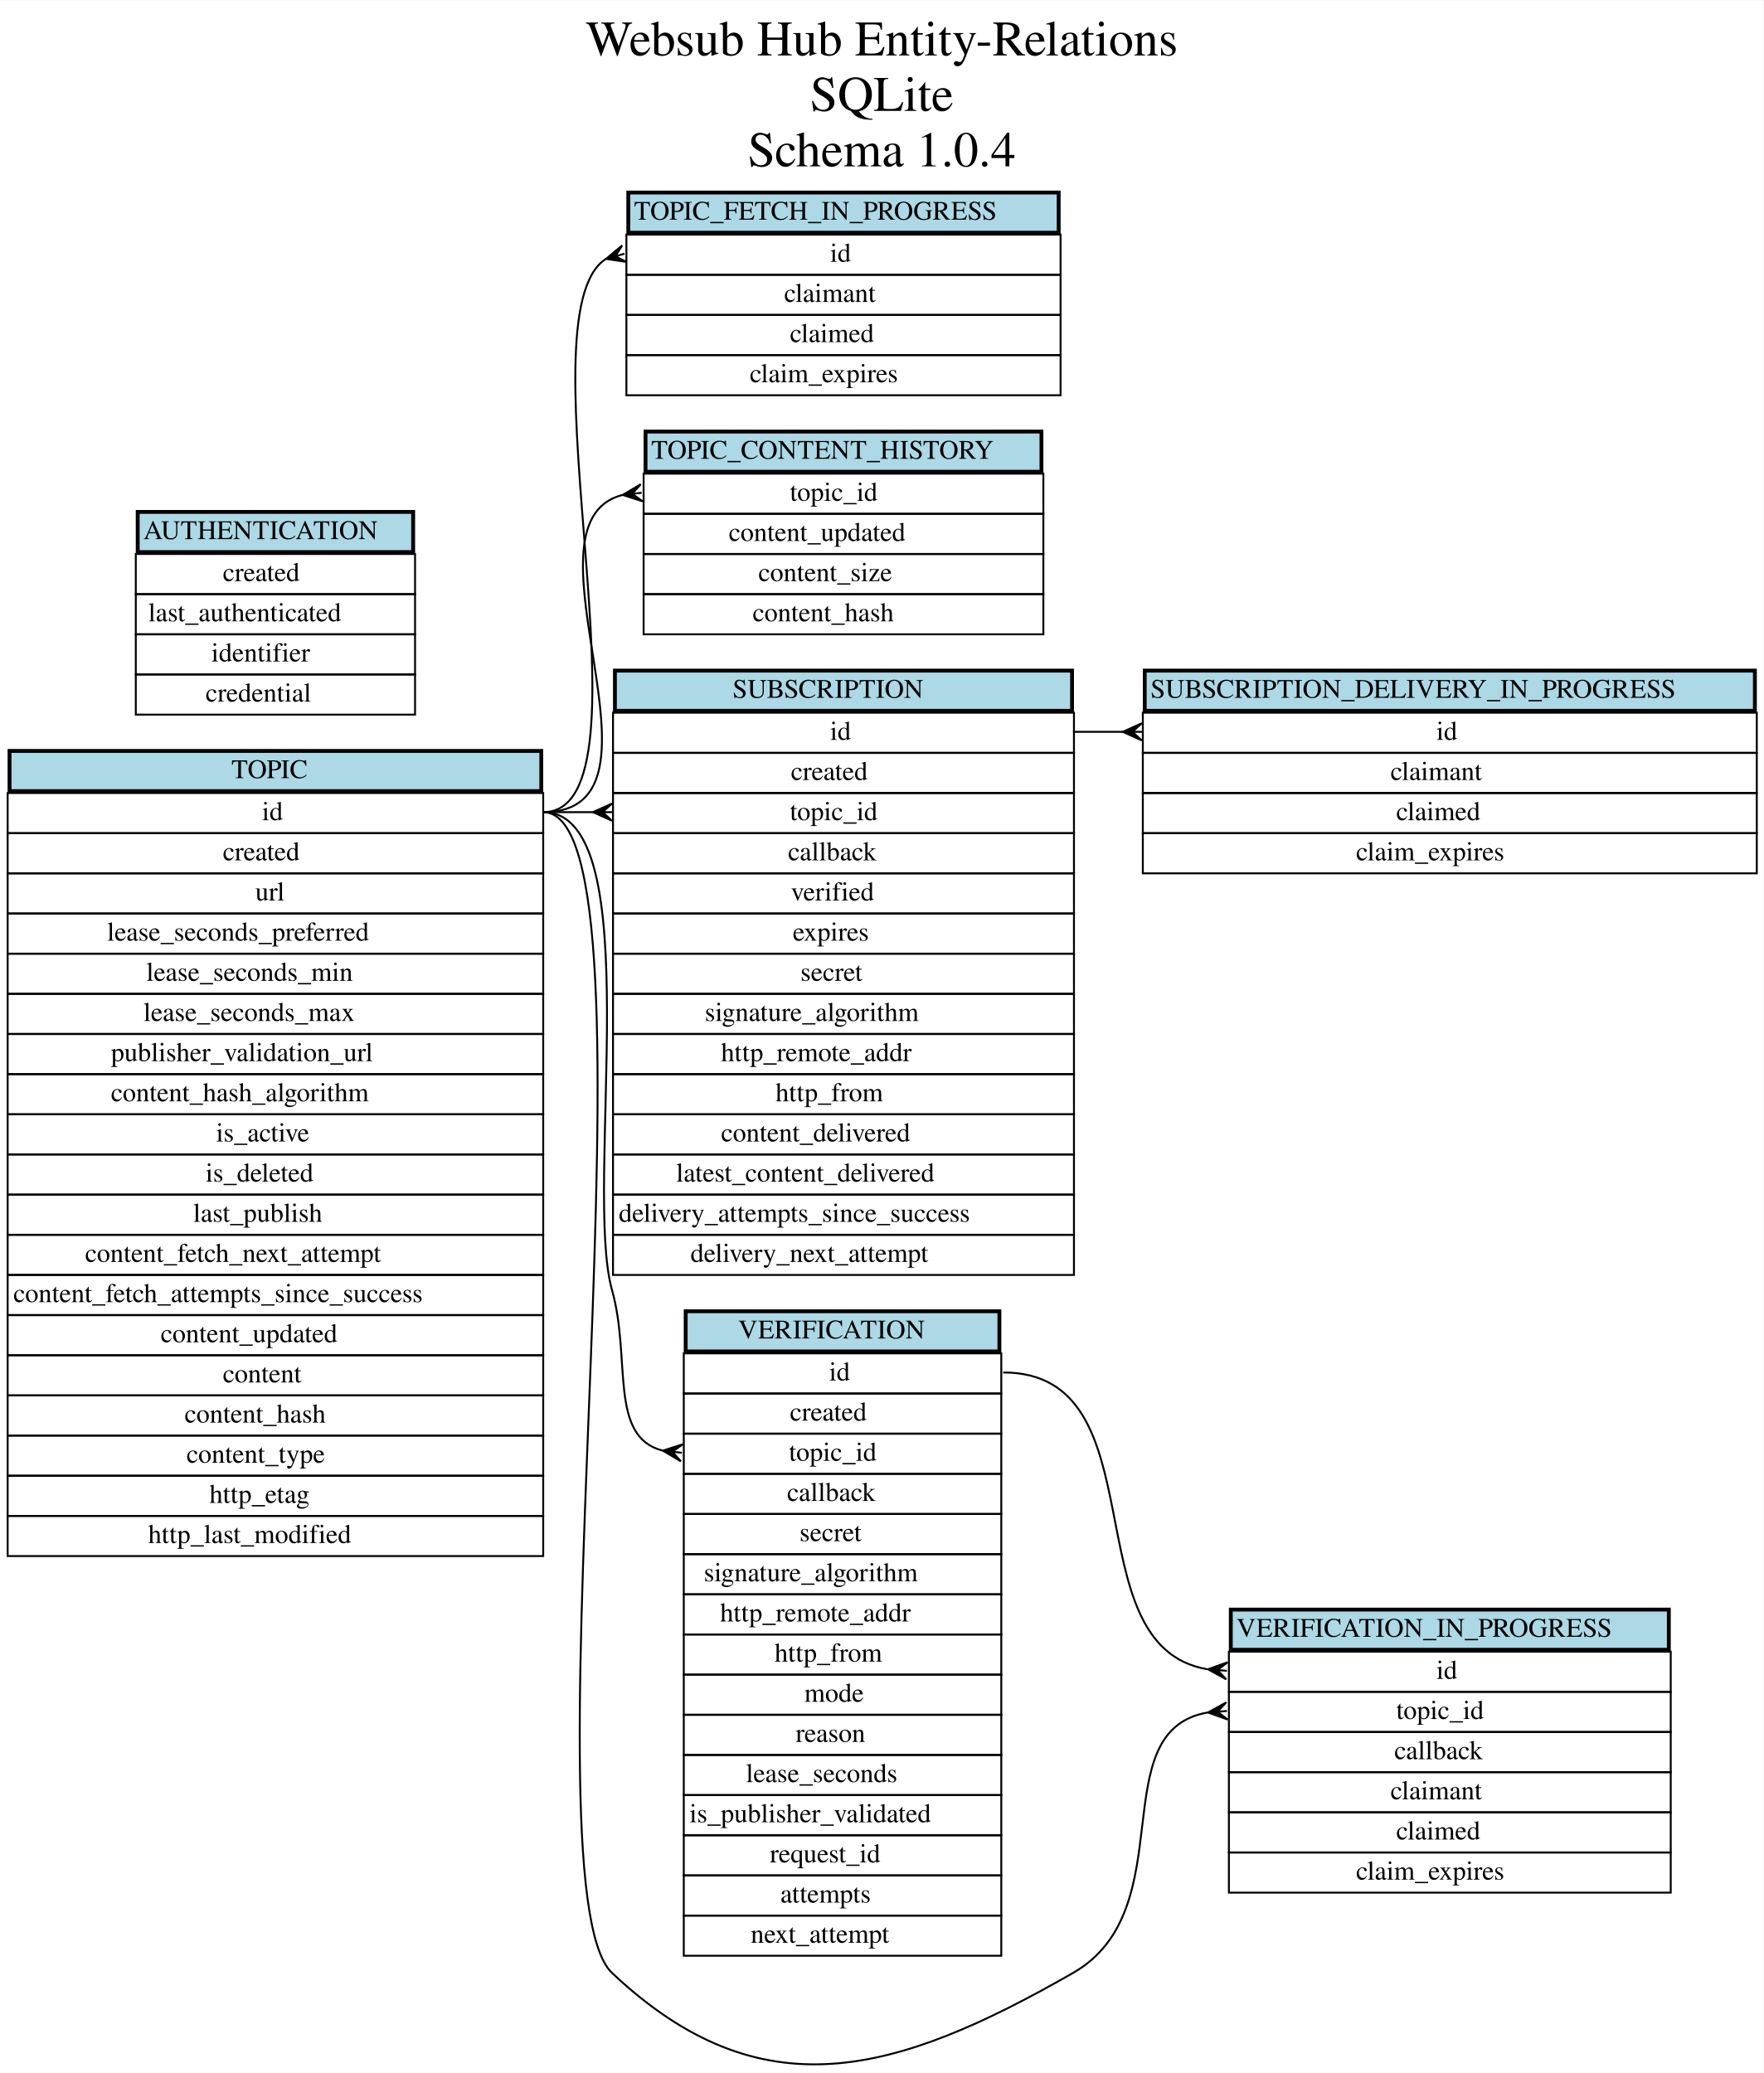
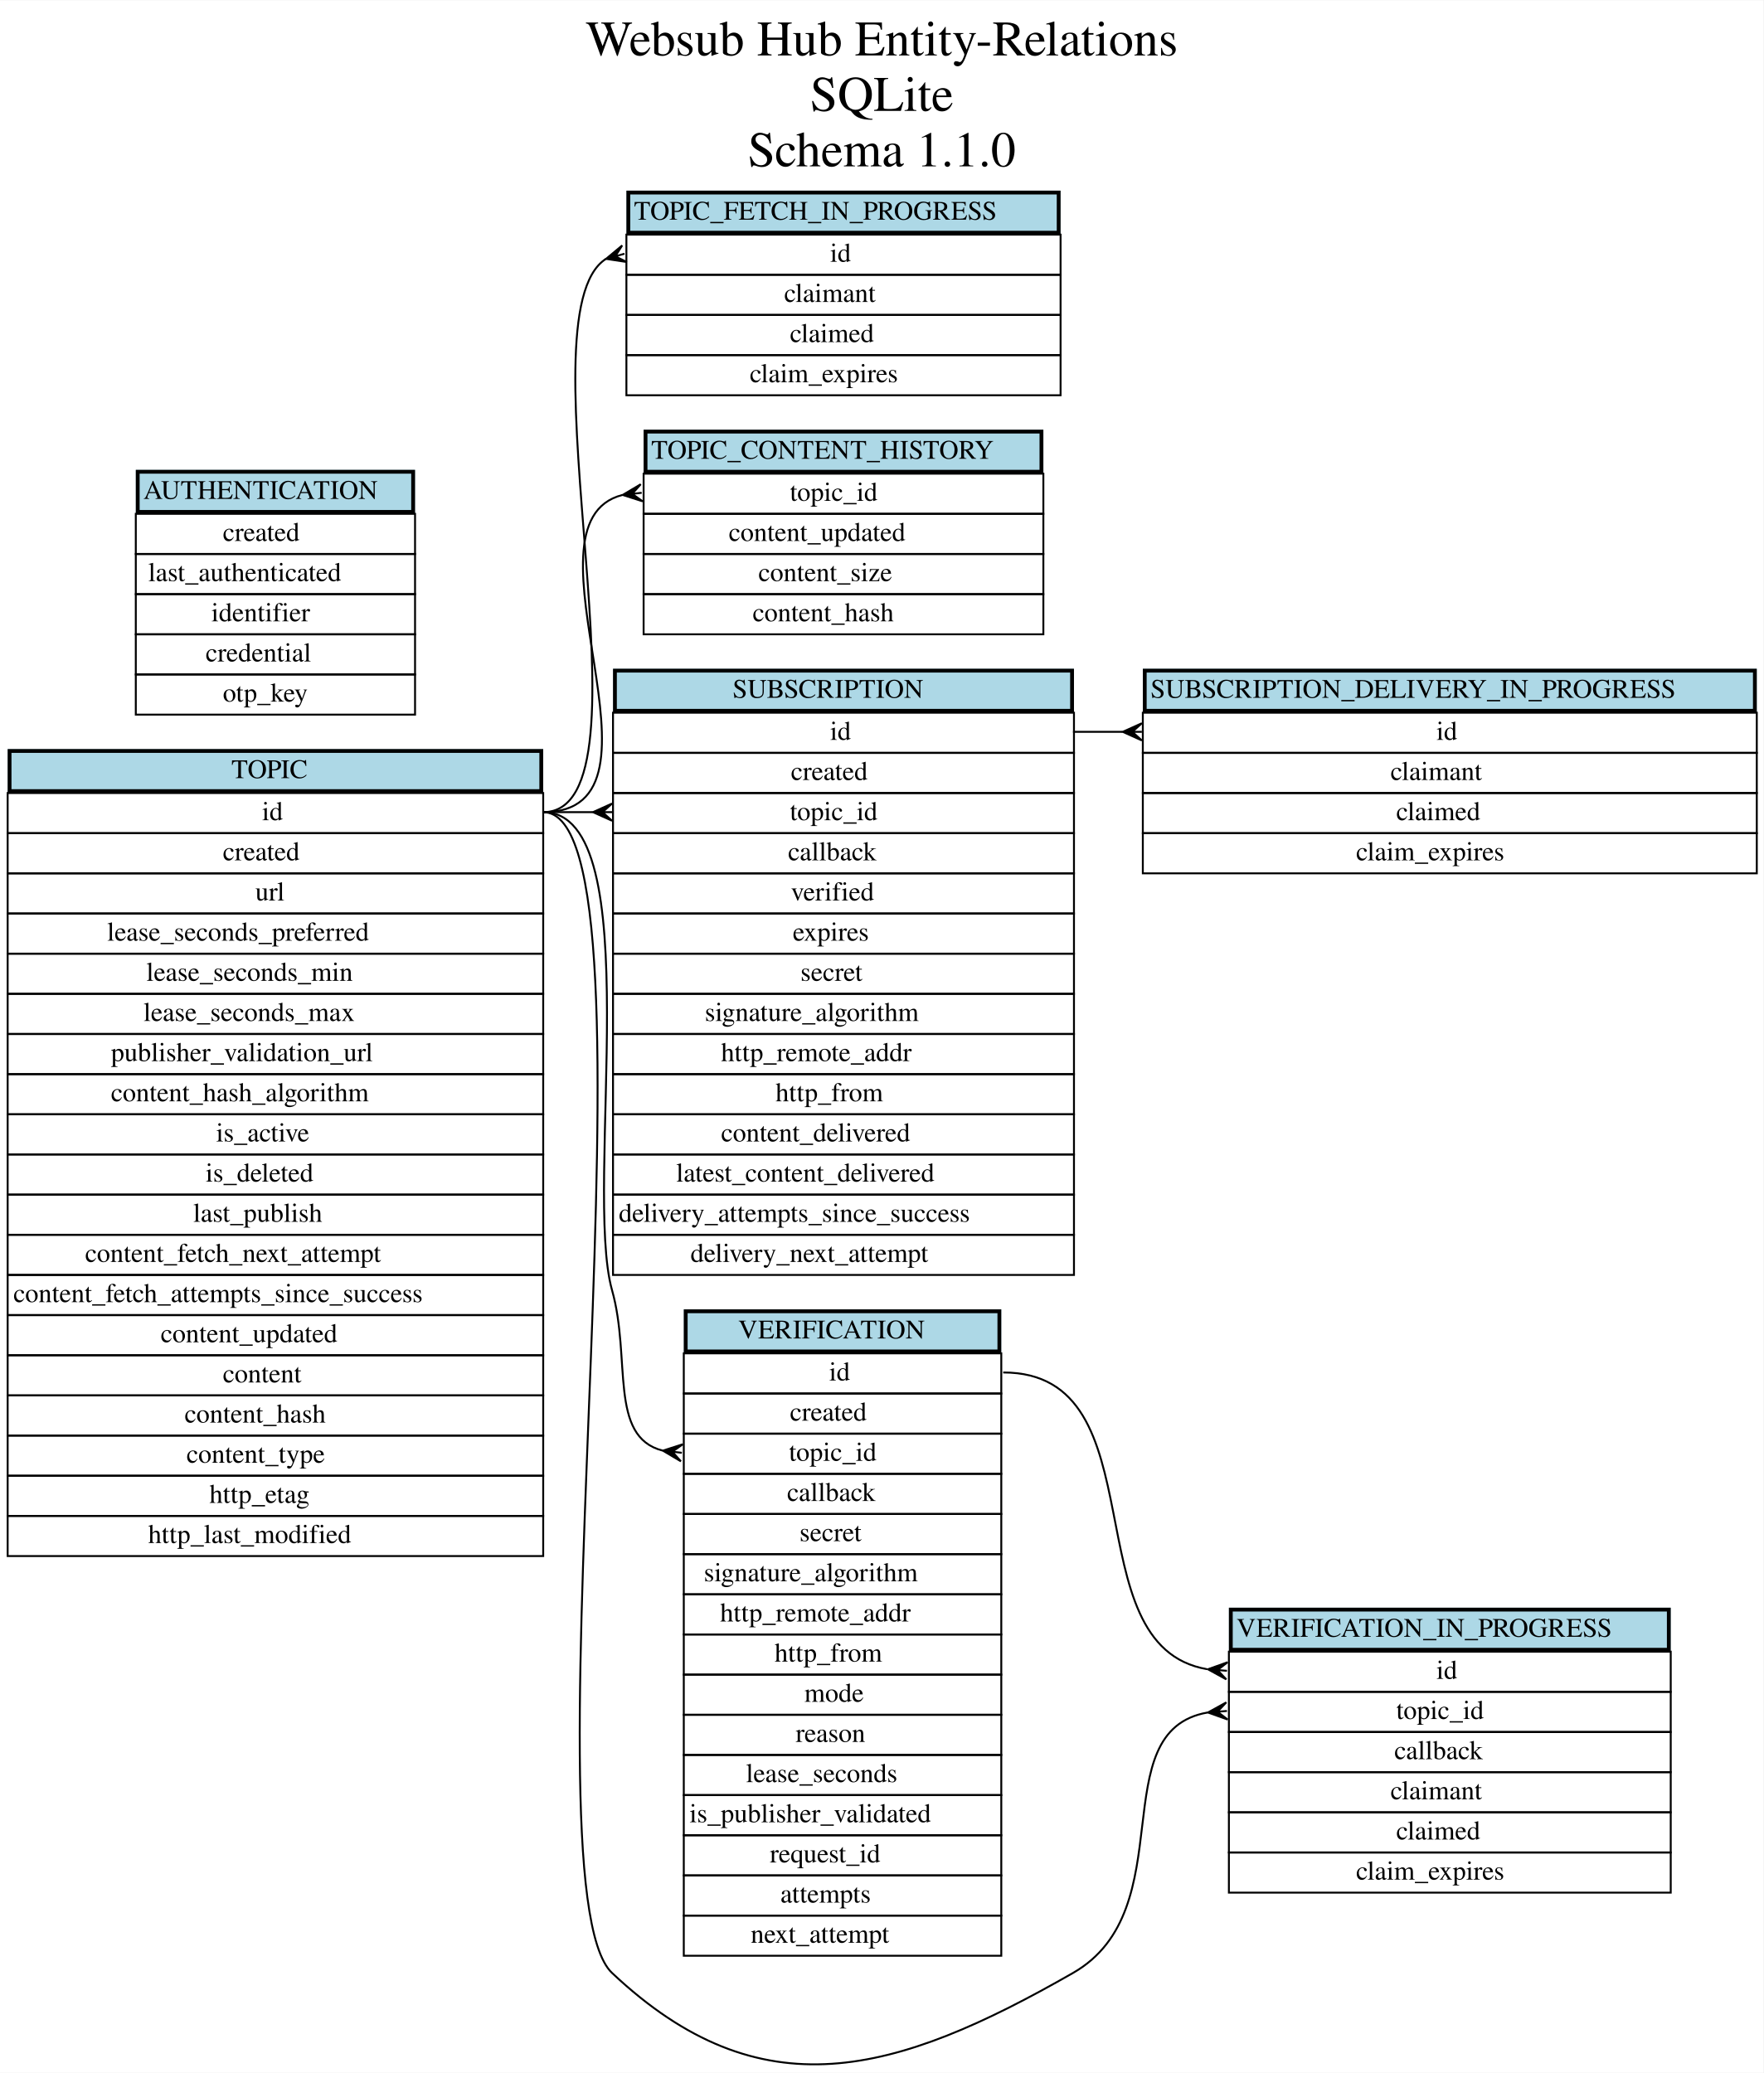
<svg xmlns="http://www.w3.org/2000/svg" width="922pt" height="1084pt" viewBox="0.00 0.00 922.00 1083.63">
  <g id="graph0" class="graph" transform="scale(1 1) rotate(0) translate(4 1079.63)">
    <polygon fill="white" stroke="transparent" points="-4,4 -4,-1079.63 918,-1079.63 918,4 -4,4" />
    <text text-anchor="middle" x="457" y="-1050.83" font-family="Times,serif" font-size="26.00">Websub Hub Entity-Relations</text>
    <text text-anchor="middle" x="457" y="-1021.83" font-family="Times,serif" font-size="26.00">SQLite</text>
-     <text text-anchor="middle" x="457" y="-992.83" font-family="Times,serif" font-size="26.00">Schema 1.0.4</text>
+     <text text-anchor="middle" x="457" y="-992.83" font-family="Times,serif" font-size="26.00">Schema 1.1.0</text>
    <g id="node1" class="node">
      <polygon fill="lightblue" stroke="transparent" points="0,-665.13 0,-688.13 280,-688.13 280,-665.13 0,-665.13" />
      <polygon fill="none" stroke="black" stroke-width="2" points="1,-666.13 1,-687.13 279,-687.13 279,-666.13 1,-666.13" />
      <text text-anchor="start" x="117" y="-672.93" font-family="Times,serif" font-size="14.00">TOPIC</text>
      <polygon fill="none" stroke="black" points="0,-644.13 0,-665.13 280,-665.13 280,-644.13 0,-644.13" />
      <text text-anchor="start" x="133" y="-650.93" font-family="Times,serif" font-size="14.00">id</text>
      <polygon fill="none" stroke="black" points="0,-623.13 0,-644.13 280,-644.13 280,-623.13 0,-623.13" />
      <text text-anchor="start" x="112.5" y="-629.93" font-family="Times,serif" font-size="14.00">created</text>
      <polygon fill="none" stroke="black" points="0,-602.13 0,-623.13 280,-623.13 280,-602.13 0,-602.13" />
      <text text-anchor="start" x="129.5" y="-608.93" font-family="Times,serif" font-size="14.00">url</text>
      <polygon fill="none" stroke="black" points="0,-581.13 0,-602.13 280,-602.13 280,-581.13 0,-581.13" />
      <text text-anchor="start" x="52" y="-587.93" font-family="Times,serif" font-size="14.00">lease_seconds_preferred</text>
      <polygon fill="none" stroke="black" points="0,-560.13 0,-581.13 280,-581.13 280,-560.13 0,-560.13" />
      <text text-anchor="start" x="72.5" y="-566.93" font-family="Times,serif" font-size="14.00">lease_seconds_min</text>
      <polygon fill="none" stroke="black" points="0,-539.13 0,-560.13 280,-560.13 280,-539.13 0,-539.13" />
      <text text-anchor="start" x="71" y="-545.93" font-family="Times,serif" font-size="14.00">lease_seconds_max</text>
      <polygon fill="none" stroke="black" points="0,-518.13 0,-539.13 280,-539.13 280,-518.13 0,-518.13" />
      <text text-anchor="start" x="54" y="-524.93" font-family="Times,serif" font-size="14.00">publisher_validation_url</text>
      <polygon fill="none" stroke="black" points="0,-497.13 0,-518.13 280,-518.13 280,-497.13 0,-497.13" />
      <text text-anchor="start" x="54" y="-503.93" font-family="Times,serif" font-size="14.00">content_hash_algorithm</text>
      <polygon fill="none" stroke="black" points="0,-476.13 0,-497.13 280,-497.13 280,-476.13 0,-476.13" />
      <text text-anchor="start" x="109" y="-482.93" font-family="Times,serif" font-size="14.00">is_active</text>
      <polygon fill="none" stroke="black" points="0,-455.13 0,-476.13 280,-476.13 280,-455.13 0,-455.13" />
      <text text-anchor="start" x="103.5" y="-461.93" font-family="Times,serif" font-size="14.00">is_deleted</text>
      <polygon fill="none" stroke="black" points="0,-434.13 0,-455.13 280,-455.13 280,-434.13 0,-434.13" />
      <text text-anchor="start" x="97" y="-440.93" font-family="Times,serif" font-size="14.00">last_publish</text>
      <polygon fill="none" stroke="black" points="0,-413.13 0,-434.13 280,-434.13 280,-413.13 0,-413.13" />
      <text text-anchor="start" x="40.5" y="-419.93" font-family="Times,serif" font-size="14.00">content_fetch_next_attempt</text>
      <polygon fill="none" stroke="black" points="0,-392.13 0,-413.13 280,-413.13 280,-392.13 0,-392.13" />
      <text text-anchor="start" x="3" y="-398.93" font-family="Times,serif" font-size="14.00">content_fetch_attempts_since_success</text>
      <polygon fill="none" stroke="black" points="0,-371.13 0,-392.13 280,-392.13 280,-371.13 0,-371.13" />
      <text text-anchor="start" x="80" y="-377.93" font-family="Times,serif" font-size="14.00">content_updated</text>
      <polygon fill="none" stroke="black" points="0,-350.13 0,-371.13 280,-371.13 280,-350.13 0,-350.13" />
      <text text-anchor="start" x="112.5" y="-356.93" font-family="Times,serif" font-size="14.00">content</text>
      <polygon fill="none" stroke="black" points="0,-329.13 0,-350.13 280,-350.13 280,-329.13 0,-329.13" />
      <text text-anchor="start" x="92.5" y="-335.93" font-family="Times,serif" font-size="14.00">content_hash</text>
      <polygon fill="none" stroke="black" points="0,-308.13 0,-329.13 280,-329.13 280,-308.13 0,-308.13" />
      <text text-anchor="start" x="93.5" y="-314.93" font-family="Times,serif" font-size="14.00">content_type</text>
      <polygon fill="none" stroke="black" points="0,-287.13 0,-308.13 280,-308.13 280,-287.13 0,-287.13" />
      <text text-anchor="start" x="105.5" y="-293.93" font-family="Times,serif" font-size="14.00">http_etag</text>
      <polygon fill="none" stroke="black" points="0,-266.13 0,-287.13 280,-287.13 280,-266.13 0,-266.13" />
      <text text-anchor="start" x="73.5" y="-272.93" font-family="Times,serif" font-size="14.00">http_last_modified</text>
    </g>
    <g id="node2" class="node">
      <polygon fill="lightblue" stroke="transparent" points="323.5,-957.13 323.5,-980.13 550.5,-980.13 550.5,-957.13 323.5,-957.13" />
      <polygon fill="none" stroke="black" stroke-width="2" points="324.5,-958.13 324.5,-979.13 549.5,-979.13 549.5,-958.13 324.5,-958.13" />
      <text text-anchor="start" x="327.5" y="-964.93" font-family="Times,serif" font-size="14.00">TOPIC_FETCH_IN_PROGRESS</text>
      <polygon fill="none" stroke="black" points="323.5,-936.13 323.5,-957.13 550.5,-957.13 550.5,-936.13 323.5,-936.13" />
      <text text-anchor="start" x="430" y="-942.93" font-family="Times,serif" font-size="14.00">id</text>
      <polygon fill="none" stroke="black" points="323.5,-915.13 323.5,-936.13 550.5,-936.13 550.5,-915.13 323.5,-915.13" />
      <text text-anchor="start" x="406" y="-921.93" font-family="Times,serif" font-size="14.00">claimant</text>
      <polygon fill="none" stroke="black" points="323.5,-894.13 323.5,-915.13 550.5,-915.13 550.5,-894.13 323.5,-894.13" />
      <text text-anchor="start" x="409" y="-900.93" font-family="Times,serif" font-size="14.00">claimed</text>
      <polygon fill="none" stroke="black" points="323.5,-873.13 323.5,-894.13 550.5,-894.13 550.5,-873.13 323.5,-873.13" />
      <text text-anchor="start" x="388" y="-879.93" font-family="Times,serif" font-size="14.00">claim_expires</text>
    </g>
    <g id="edge1" class="edge">
      <path fill="none" stroke="black" d="M280,-655.13C341.86,-655.13 266.47,-914.99 312.79,-944.43" />
      <polygon fill="black" stroke="black" points="312.87,-944.45 321.29,-951.47 317.68,-945.79 322.5,-947.13 322.5,-947.13 322.5,-947.13 317.68,-945.79 323.71,-942.8 312.87,-944.45 312.87,-944.45" />
    </g>
    <g id="node3" class="node">
      <polygon fill="lightblue" stroke="transparent" points="332.5,-832.13 332.5,-855.13 541.5,-855.13 541.5,-832.13 332.5,-832.13" />
      <polygon fill="none" stroke="black" stroke-width="2" points="333.5,-833.13 333.5,-854.13 540.5,-854.13 540.5,-833.13 333.5,-833.13" />
      <text text-anchor="start" x="336.5" y="-839.93" font-family="Times,serif" font-size="14.00">TOPIC_CONTENT_HISTORY</text>
      <polygon fill="none" stroke="black" points="332.5,-811.13 332.5,-832.13 541.5,-832.13 541.5,-811.13 332.5,-811.13" />
      <text text-anchor="start" x="409" y="-817.93" font-family="Times,serif" font-size="14.00">topic_id</text>
      <polygon fill="none" stroke="black" points="332.5,-790.13 332.5,-811.13 541.5,-811.13 541.5,-790.13 332.5,-790.13" />
      <text text-anchor="start" x="377" y="-796.93" font-family="Times,serif" font-size="14.00">content_updated</text>
      <polygon fill="none" stroke="black" points="332.5,-769.13 332.5,-790.13 541.5,-790.13 541.5,-769.13 332.5,-769.13" />
      <text text-anchor="start" x="392.5" y="-775.93" font-family="Times,serif" font-size="14.00">content_size</text>
      <polygon fill="none" stroke="black" points="332.5,-748.13 332.5,-769.13 541.5,-769.13 541.5,-748.13 332.5,-748.13" />
      <text text-anchor="start" x="389.5" y="-754.93" font-family="Times,serif" font-size="14.00">content_hash</text>
    </g>
    <g id="edge2" class="edge">
      <path fill="none" stroke="black" d="M280,-655.13C353.88,-655.13 263.54,-806.22 321.38,-820.98" />
      <polygon fill="black" stroke="black" points="321.56,-821 330.99,-826.6 326.53,-821.56 331.5,-822.13 331.5,-822.13 331.5,-822.13 326.53,-821.56 332.01,-817.66 321.56,-821 321.56,-821" />
    </g>
    <g id="node4" class="node">
      <polygon fill="lightblue" stroke="transparent" points="316.5,-707.13 316.5,-730.13 557.5,-730.13 557.5,-707.13 316.5,-707.13" />
      <polygon fill="none" stroke="black" stroke-width="2" points="317.5,-708.13 317.5,-729.13 556.5,-729.13 556.5,-708.13 317.5,-708.13" />
      <text text-anchor="start" x="379" y="-714.93" font-family="Times,serif" font-size="14.00">SUBSCRIPTION</text>
      <polygon fill="none" stroke="black" points="316.5,-686.13 316.5,-707.13 557.5,-707.13 557.5,-686.13 316.5,-686.13" />
      <text text-anchor="start" x="430" y="-692.93" font-family="Times,serif" font-size="14.00">id</text>
      <polygon fill="none" stroke="black" points="316.5,-665.13 316.5,-686.13 557.5,-686.13 557.5,-665.13 316.5,-665.13" />
      <text text-anchor="start" x="409.5" y="-671.93" font-family="Times,serif" font-size="14.00">created</text>
      <polygon fill="none" stroke="black" points="316.5,-644.13 316.5,-665.13 557.5,-665.13 557.5,-644.13 316.5,-644.13" />
      <text text-anchor="start" x="409" y="-650.93" font-family="Times,serif" font-size="14.00">topic_id</text>
      <polygon fill="none" stroke="black" points="316.5,-623.13 316.5,-644.13 557.5,-644.13 557.5,-623.13 316.5,-623.13" />
      <text text-anchor="start" x="408" y="-629.93" font-family="Times,serif" font-size="14.00">callback</text>
      <polygon fill="none" stroke="black" points="316.5,-602.13 316.5,-623.13 557.5,-623.13 557.5,-602.13 316.5,-602.13" />
      <text text-anchor="start" x="409.5" y="-608.93" font-family="Times,serif" font-size="14.00">verified</text>
      <polygon fill="none" stroke="black" points="316.5,-581.13 316.5,-602.13 557.5,-602.13 557.5,-581.13 316.5,-581.13" />
      <text text-anchor="start" x="410.5" y="-587.93" font-family="Times,serif" font-size="14.00">expires</text>
      <polygon fill="none" stroke="black" points="316.5,-560.13 316.5,-581.13 557.5,-581.13 557.5,-560.13 316.5,-560.13" />
      <text text-anchor="start" x="414.5" y="-566.93" font-family="Times,serif" font-size="14.00">secret</text>
      <polygon fill="none" stroke="black" points="316.5,-539.13 316.5,-560.13 557.5,-560.13 557.5,-539.13 316.5,-539.13" />
      <text text-anchor="start" x="364.5" y="-545.93" font-family="Times,serif" font-size="14.00">signature_algorithm</text>
      <polygon fill="none" stroke="black" points="316.5,-518.13 316.5,-539.13 557.5,-539.13 557.5,-518.13 316.5,-518.13" />
      <text text-anchor="start" x="373" y="-524.93" font-family="Times,serif" font-size="14.00">http_remote_addr</text>
      <polygon fill="none" stroke="black" points="316.5,-497.13 316.5,-518.13 557.5,-518.13 557.5,-497.13 316.5,-497.13" />
      <text text-anchor="start" x="401.5" y="-503.93" font-family="Times,serif" font-size="14.00">http_from</text>
      <polygon fill="none" stroke="black" points="316.5,-476.13 316.5,-497.13 557.5,-497.13 557.5,-476.13 316.5,-476.13" />
      <text text-anchor="start" x="373" y="-482.93" font-family="Times,serif" font-size="14.00">content_delivered</text>
      <polygon fill="none" stroke="black" points="316.5,-455.13 316.5,-476.13 557.5,-476.13 557.5,-455.13 316.5,-455.13" />
      <text text-anchor="start" x="349.5" y="-461.93" font-family="Times,serif" font-size="14.00">latest_content_delivered</text>
      <polygon fill="none" stroke="black" points="316.5,-434.13 316.5,-455.13 557.5,-455.13 557.5,-434.13 316.5,-434.13" />
      <text text-anchor="start" x="319.5" y="-440.93" font-family="Times,serif" font-size="14.00">delivery_attempts_since_success</text>
      <polygon fill="none" stroke="black" points="316.5,-413.13 316.5,-434.13 557.5,-434.13 557.5,-413.13 316.5,-413.13" />
      <text text-anchor="start" x="357" y="-419.93" font-family="Times,serif" font-size="14.00">delivery_next_attempt</text>
    </g>
    <g id="edge3" class="edge">
      <path fill="none" stroke="black" d="M280,-655.13C292,-655.13 297.25,-655.13 305.88,-655.13" />
      <polygon fill="black" stroke="black" points="306,-655.13 316,-659.63 311,-655.13 316,-655.13 316,-655.13 316,-655.13 311,-655.13 316,-650.63 306,-655.13 306,-655.13" />
    </g>
    <g id="node6" class="node">
      <polygon fill="lightblue" stroke="transparent" points="353.5,-372.13 353.5,-395.13 519.5,-395.13 519.5,-372.13 353.5,-372.13" />
      <polygon fill="none" stroke="black" stroke-width="2" points="354.5,-373.13 354.5,-394.13 518.5,-394.13 518.5,-373.13 354.5,-373.13" />
      <text text-anchor="start" x="382" y="-379.93" font-family="Times,serif" font-size="14.00">VERIFICATION</text>
      <polygon fill="none" stroke="black" points="353.5,-351.13 353.5,-372.13 519.5,-372.13 519.5,-351.13 353.5,-351.13" />
      <text text-anchor="start" x="429.5" y="-357.93" font-family="Times,serif" font-size="14.00">id</text>
      <polygon fill="none" stroke="black" points="353.5,-330.13 353.5,-351.13 519.5,-351.13 519.5,-330.13 353.5,-330.13" />
      <text text-anchor="start" x="409" y="-336.93" font-family="Times,serif" font-size="14.00">created</text>
      <polygon fill="none" stroke="black" points="353.5,-309.13 353.5,-330.13 519.5,-330.13 519.5,-309.13 353.5,-309.13" />
      <text text-anchor="start" x="408.5" y="-315.93" font-family="Times,serif" font-size="14.00">topic_id</text>
      <polygon fill="none" stroke="black" points="353.5,-288.13 353.5,-309.13 519.5,-309.13 519.5,-288.13 353.5,-288.13" />
      <text text-anchor="start" x="407.5" y="-294.93" font-family="Times,serif" font-size="14.00">callback</text>
      <polygon fill="none" stroke="black" points="353.5,-267.13 353.5,-288.13 519.5,-288.13 519.5,-267.13 353.5,-267.13" />
      <text text-anchor="start" x="414" y="-273.93" font-family="Times,serif" font-size="14.00">secret</text>
      <polygon fill="none" stroke="black" points="353.5,-246.13 353.5,-267.13 519.5,-267.13 519.5,-246.13 353.5,-246.13" />
      <text text-anchor="start" x="364" y="-252.93" font-family="Times,serif" font-size="14.00">signature_algorithm</text>
      <polygon fill="none" stroke="black" points="353.5,-225.13 353.5,-246.13 519.5,-246.13 519.5,-225.13 353.5,-225.13" />
      <text text-anchor="start" x="372.5" y="-231.93" font-family="Times,serif" font-size="14.00">http_remote_addr</text>
      <polygon fill="none" stroke="black" points="353.5,-204.13 353.5,-225.13 519.5,-225.13 519.5,-204.13 353.5,-204.13" />
      <text text-anchor="start" x="401" y="-210.93" font-family="Times,serif" font-size="14.00">http_from</text>
      <polygon fill="none" stroke="black" points="353.5,-183.13 353.5,-204.13 519.5,-204.13 519.5,-183.13 353.5,-183.13" />
      <text text-anchor="start" x="416.5" y="-189.93" font-family="Times,serif" font-size="14.00">mode</text>
      <polygon fill="none" stroke="black" points="353.5,-162.13 353.5,-183.13 519.5,-183.13 519.5,-162.13 353.5,-162.13" />
      <text text-anchor="start" x="412" y="-168.93" font-family="Times,serif" font-size="14.00">reason</text>
      <polygon fill="none" stroke="black" points="353.5,-141.13 353.5,-162.13 519.5,-162.13 519.5,-141.13 353.5,-141.13" />
      <text text-anchor="start" x="386" y="-147.93" font-family="Times,serif" font-size="14.00">lease_seconds</text>
      <polygon fill="none" stroke="black" points="353.5,-120.13 353.5,-141.13 519.5,-141.13 519.5,-120.13 353.5,-120.13" />
      <text text-anchor="start" x="356.5" y="-126.93" font-family="Times,serif" font-size="14.00">is_publisher_validated</text>
      <polygon fill="none" stroke="black" points="353.5,-99.13 353.5,-120.13 519.5,-120.13 519.5,-99.13 353.5,-99.13" />
      <text text-anchor="start" x="398.5" y="-105.93" font-family="Times,serif" font-size="14.00">request_id</text>
      <polygon fill="none" stroke="black" points="353.5,-78.13 353.5,-99.13 519.5,-99.13 519.5,-78.13 353.5,-78.13" />
      <text text-anchor="start" x="404" y="-84.93" font-family="Times,serif" font-size="14.00">attempts</text>
      <polygon fill="none" stroke="black" points="353.5,-57.13 353.5,-78.13 519.5,-78.13 519.5,-57.13 353.5,-57.13" />
      <text text-anchor="start" x="388.5" y="-63.93" font-family="Times,serif" font-size="14.00">next_attempt</text>
    </g>
    <g id="edge5" class="edge">
      <path fill="none" stroke="black" d="M280,-655.13C336.13,-655.13 300.8,-459.16 316,-405.13 326.09,-369.27 314.1,-328.6 342.37,-321.29" />
      <polygon fill="black" stroke="black" points="342.56,-321.26 353.01,-324.6 347.53,-320.7 352.5,-320.13 352.5,-320.13 352.5,-320.13 347.53,-320.7 351.99,-315.66 342.56,-321.26 342.56,-321.26" />
    </g>
    <g id="node7" class="node">
      <polygon fill="lightblue" stroke="transparent" points="638.5,-216.13 638.5,-239.13 869.5,-239.13 869.5,-216.13 638.5,-216.13" />
      <polygon fill="none" stroke="black" stroke-width="2" points="639.5,-217.13 639.5,-238.13 868.5,-238.13 868.5,-217.13 639.5,-217.13" />
      <text text-anchor="start" x="642.5" y="-223.93" font-family="Times,serif" font-size="14.00">VERIFICATION_IN_PROGRESS</text>
      <polygon fill="none" stroke="black" points="638.5,-195.13 638.5,-216.13 869.5,-216.13 869.5,-195.13 638.5,-195.13" />
      <text text-anchor="start" x="747" y="-201.93" font-family="Times,serif" font-size="14.00">id</text>
      <polygon fill="none" stroke="black" points="638.5,-174.13 638.5,-195.13 869.5,-195.13 869.5,-174.13 638.5,-174.13" />
      <text text-anchor="start" x="726" y="-180.93" font-family="Times,serif" font-size="14.00">topic_id</text>
      <polygon fill="none" stroke="black" points="638.5,-153.13 638.5,-174.13 869.5,-174.13 869.5,-153.13 638.5,-153.13" />
      <text text-anchor="start" x="725" y="-159.93" font-family="Times,serif" font-size="14.00">callback</text>
      <polygon fill="none" stroke="black" points="638.5,-132.13 638.5,-153.13 869.5,-153.13 869.5,-132.13 638.5,-132.13" />
      <text text-anchor="start" x="723" y="-138.93" font-family="Times,serif" font-size="14.00">claimant</text>
      <polygon fill="none" stroke="black" points="638.5,-111.13 638.5,-132.13 869.5,-132.13 869.5,-111.13 638.5,-111.13" />
      <text text-anchor="start" x="726" y="-117.93" font-family="Times,serif" font-size="14.00">claimed</text>
      <polygon fill="none" stroke="black" points="638.5,-90.13 638.5,-111.13 869.5,-111.13 869.5,-90.13 638.5,-90.13" />
      <text text-anchor="start" x="705" y="-96.93" font-family="Times,serif" font-size="14.00">claim_expires</text>
    </g>
    <g id="edge7" class="edge">
      <path fill="none" stroke="black" d="M280,-655.13C347.56,-655.13 266.83,-94.47 316,-48.13 393.95,25.33 464.03,5.07 557,-48.13 615.06,-81.36 571.99,-174.57 627.31,-184.31" />
      <polygon fill="black" stroke="black" points="627.53,-184.32 637.14,-189.62 632.52,-184.73 637.5,-185.13 637.5,-185.13 637.5,-185.13 632.52,-184.73 637.86,-180.65 627.53,-184.32 627.53,-184.32" />
    </g>
    <g id="node5" class="node">
      <polygon fill="lightblue" stroke="transparent" points="593.5,-707.13 593.5,-730.13 914.5,-730.13 914.5,-707.13 593.5,-707.13" />
      <polygon fill="none" stroke="black" stroke-width="2" points="594.5,-708.13 594.5,-729.13 913.5,-729.13 913.5,-708.13 594.5,-708.13" />
      <text text-anchor="start" x="597.5" y="-714.93" font-family="Times,serif" font-size="14.00">SUBSCRIPTION_DELIVERY_IN_PROGRESS</text>
      <polygon fill="none" stroke="black" points="593.5,-686.13 593.5,-707.13 914.5,-707.13 914.5,-686.13 593.5,-686.13" />
      <text text-anchor="start" x="747" y="-692.93" font-family="Times,serif" font-size="14.00">id</text>
      <polygon fill="none" stroke="black" points="593.5,-665.13 593.5,-686.13 914.5,-686.13 914.5,-665.13 593.5,-665.13" />
      <text text-anchor="start" x="723" y="-671.93" font-family="Times,serif" font-size="14.00">claimant</text>
      <polygon fill="none" stroke="black" points="593.5,-644.13 593.5,-665.13 914.5,-665.13 914.5,-644.13 593.5,-644.13" />
      <text text-anchor="start" x="726" y="-650.93" font-family="Times,serif" font-size="14.00">claimed</text>
      <polygon fill="none" stroke="black" points="593.5,-623.13 593.5,-644.13 914.5,-644.13 914.5,-623.13 593.5,-623.13" />
      <text text-anchor="start" x="705" y="-629.93" font-family="Times,serif" font-size="14.00">claim_expires</text>
    </g>
    <g id="edge4" class="edge">
      <path fill="none" stroke="black" d="M557,-697.13C569,-697.13 574.25,-697.13 582.88,-697.13" />
      <polygon fill="black" stroke="black" points="583,-697.13 593,-701.63 588,-697.13 593,-697.13 593,-697.13 593,-697.13 588,-697.13 593,-692.63 583,-697.13 583,-697.13" />
    </g>
    <g id="edge6" class="edge">
      <path fill="none" stroke="black" d="M520.5,-362.13C603.44,-362.13 555.41,-219.25 627.1,-206.97" />
      <polygon fill="black" stroke="black" points="627.53,-206.94 637.86,-210.62 632.52,-206.53 637.5,-206.13 637.5,-206.13 637.5,-206.13 632.52,-206.53 637.14,-201.65 627.53,-206.94 627.53,-206.94" />
    </g>
    <g id="node8" class="node">
-       <polygon fill="lightblue" stroke="transparent" points="67,-790.13 67,-813.13 213,-813.13 213,-790.13 67,-790.13" />
-       <polygon fill="none" stroke="black" stroke-width="2" points="68,-791.13 68,-812.13 212,-812.13 212,-791.13 68,-791.13" />
-       <text text-anchor="start" x="71" y="-797.93" font-family="Times,serif" font-size="14.00">AUTHENTICATION</text>
+       <polygon fill="lightblue" stroke="transparent" points="67,-811.13 67,-834.13 213,-834.13 213,-811.13 67,-811.13" />
+       <polygon fill="none" stroke="black" stroke-width="2" points="68,-812.13 68,-833.13 212,-833.13 212,-812.13 68,-812.13" />
+       <text text-anchor="start" x="71" y="-818.93" font-family="Times,serif" font-size="14.00">AUTHENTICATION</text>
+       <polygon fill="none" stroke="black" points="67,-790.13 67,-811.13 213,-811.13 213,-790.13 67,-790.13" />
+       <text text-anchor="start" x="112.5" y="-796.93" font-family="Times,serif" font-size="14.00">created</text>
      <polygon fill="none" stroke="black" points="67,-769.13 67,-790.13 213,-790.13 213,-769.13 67,-769.13" />
-       <text text-anchor="start" x="112.5" y="-775.93" font-family="Times,serif" font-size="14.00">created</text>
+       <text text-anchor="start" x="73.5" y="-775.93" font-family="Times,serif" font-size="14.00">last_authenticated</text>
      <polygon fill="none" stroke="black" points="67,-748.13 67,-769.13 213,-769.13 213,-748.13 67,-748.13" />
-       <text text-anchor="start" x="73.5" y="-754.93" font-family="Times,serif" font-size="14.00">last_authenticated</text>
+       <text text-anchor="start" x="106.5" y="-754.93" font-family="Times,serif" font-size="14.00">identifier</text>
      <polygon fill="none" stroke="black" points="67,-727.13 67,-748.13 213,-748.13 213,-727.13 67,-727.13" />
-       <text text-anchor="start" x="106.5" y="-733.93" font-family="Times,serif" font-size="14.00">identifier</text>
+       <text text-anchor="start" x="103.5" y="-733.93" font-family="Times,serif" font-size="14.00">credential</text>
      <polygon fill="none" stroke="black" points="67,-706.13 67,-727.13 213,-727.13 213,-706.13 67,-706.13" />
-       <text text-anchor="start" x="103.5" y="-712.93" font-family="Times,serif" font-size="14.00">credential</text>
+       <text text-anchor="start" x="112.5" y="-712.93" font-family="Times,serif" font-size="14.00">otp_key</text>
    </g>
  </g>
</svg>
